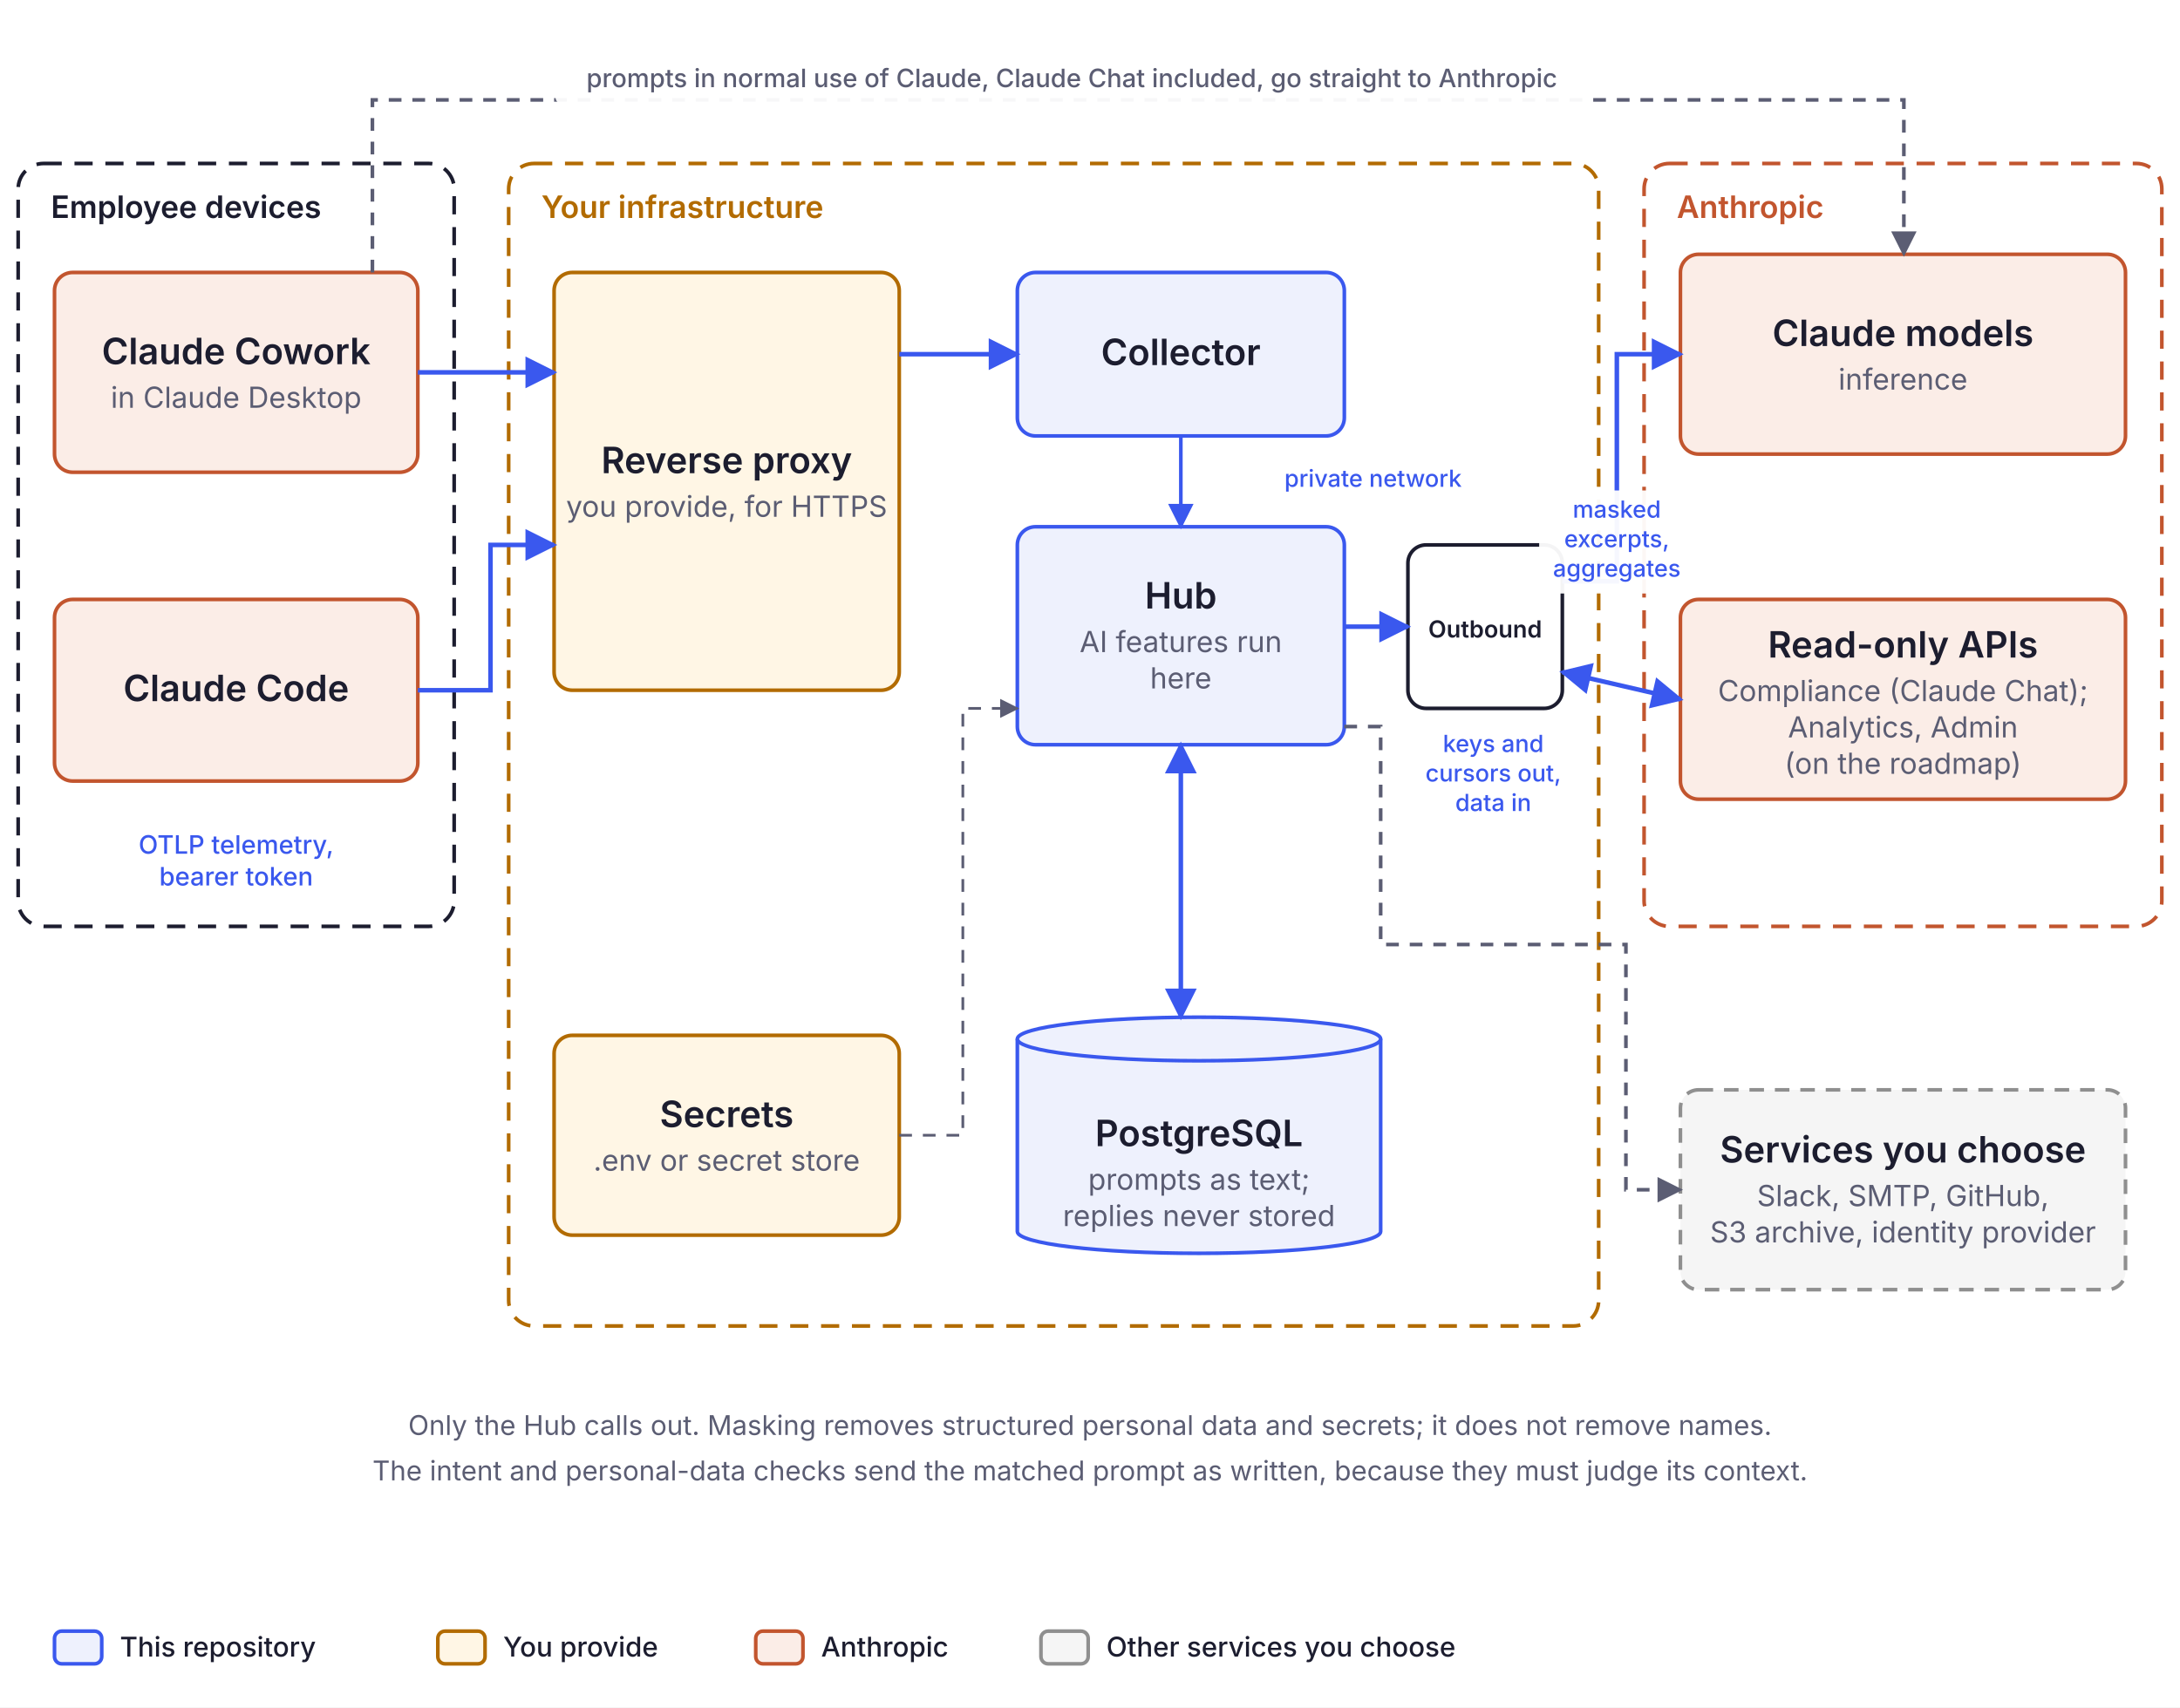
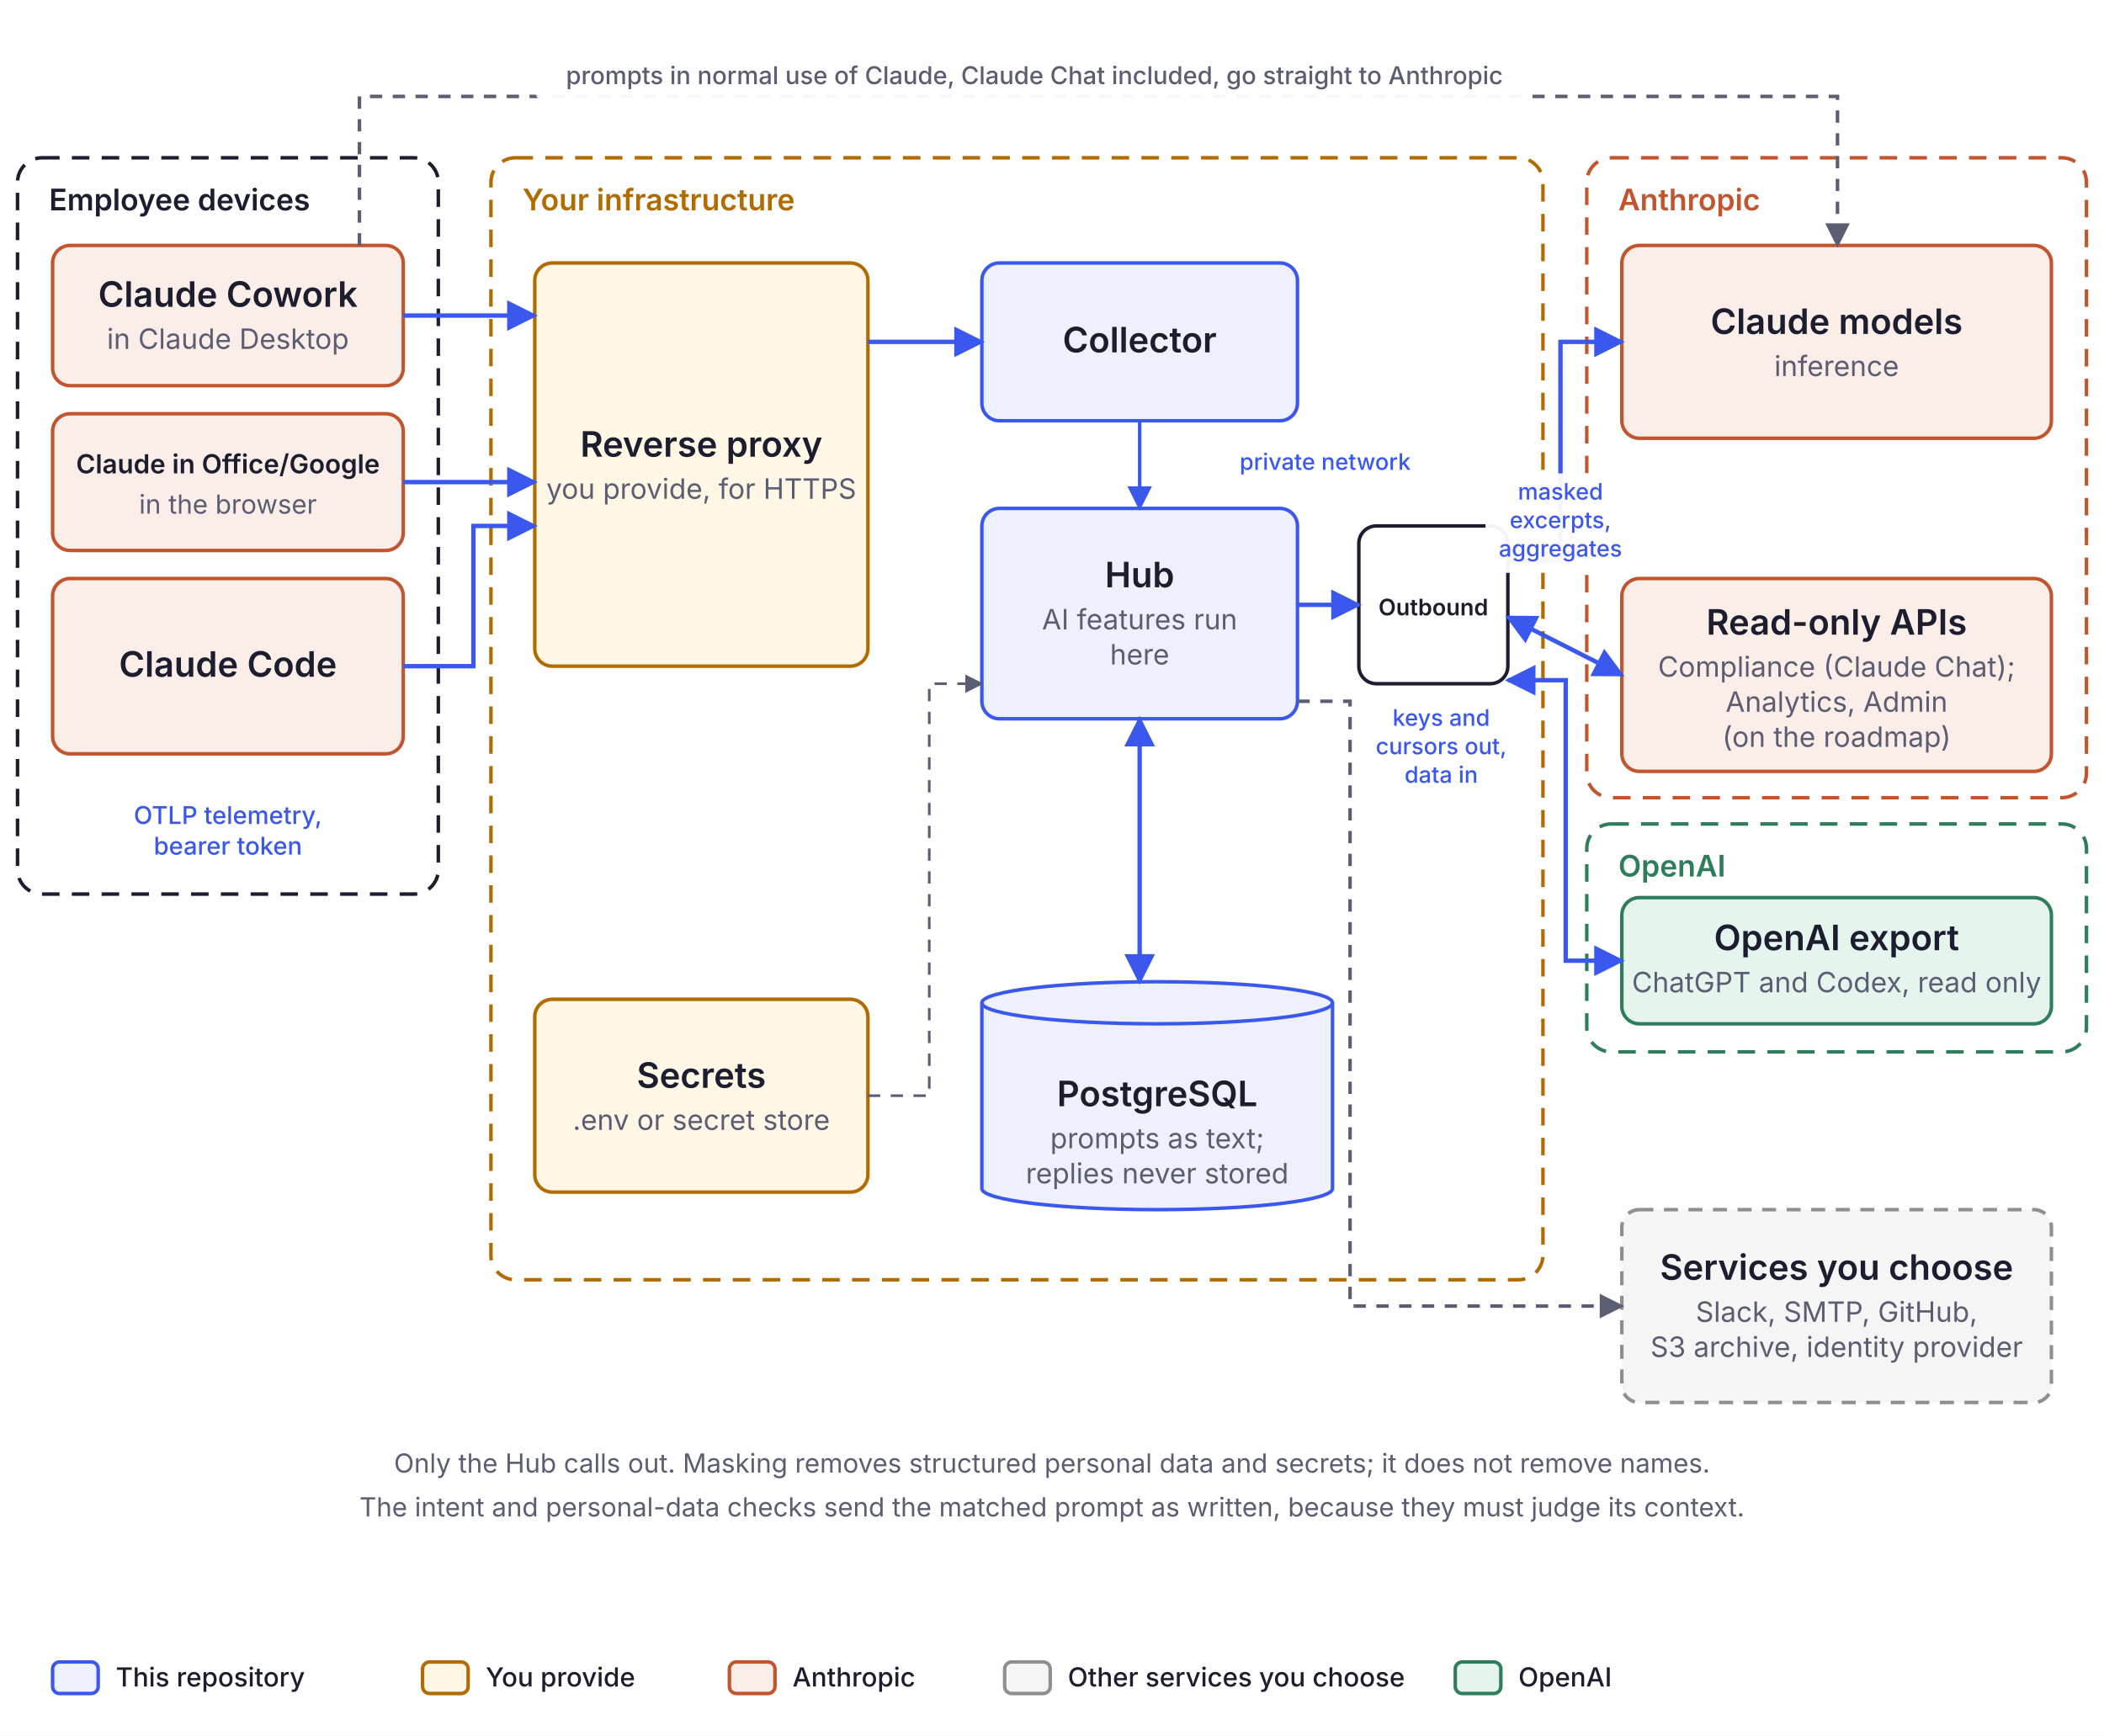
- <svg xmlns="http://www.w3.org/2000/svg" width="1200" height="940" viewBox="0 0 1200 940">
+ <svg xmlns="http://www.w3.org/2000/svg" width="1200" height="990" viewBox="0 0 1200 990">
  <defs>
    <marker id="ha" viewBox="0 0 10 10" refX="9" refY="5" markerWidth="7" markerHeight="7" orient="auto">
      <path d="M0,0 L10,5 L0,10 z" fill="#3A58EE" />
    </marker>
    <marker id="ta" viewBox="0 0 10 10" refX="1" refY="5" markerWidth="7" markerHeight="7" orient="auto">
      <path d="M10,0 L0,5 L10,10 z" fill="#3A58EE" />
    </marker>
    <marker id="hm" viewBox="0 0 10 10" refX="9" refY="5" markerWidth="7" markerHeight="7" orient="auto">
      <path d="M0,0 L10,5 L0,10 z" fill="#5B5D73" />
    </marker>
    <marker id="tm" viewBox="0 0 10 10" refX="1" refY="5" markerWidth="7" markerHeight="7" orient="auto">
      <path d="M10,0 L0,5 L10,10 z" fill="#5B5D73" />
    </marker>
  </defs>
-   <rect width="1200" height="940" fill="#FFFFFF" />
+   <rect width="1200" height="990" fill="#FFFFFF" />
  <rect x="10" y="90" width="240" height="420" rx="14" fill="none" stroke="#1C1D2F" stroke-width="2" stroke-dasharray="10 7" />
  <text x="28" y="120" font-family="Inter, 'Segoe UI', Arial, sans-serif" font-size="17" font-weight="600" fill="#1C1D2F" text-anchor="start">Employee devices</text>
  <rect x="280" y="90" width="600" height="640" rx="14" fill="none" stroke="#B26B00" stroke-width="2" stroke-dasharray="10 7" />
  <text x="298" y="120" font-family="Inter, 'Segoe UI', Arial, sans-serif" font-size="17" font-weight="600" fill="#B26B00" text-anchor="start">Your infrastructure</text>
-   <rect x="905" y="90" width="285" height="420" rx="14" fill="none" stroke="#C2552E" stroke-width="2" stroke-dasharray="10 7" />
+   <rect x="905" y="90" width="285" height="365" rx="14" fill="none" stroke="#C2552E" stroke-width="2" stroke-dasharray="10 7" />
  <text x="923" y="120" font-family="Inter, 'Segoe UI', Arial, sans-serif" font-size="17" font-weight="600" fill="#C2552E" text-anchor="start">Anthropic</text>
-   <rect x="30" y="150" width="200" height="110" rx="10" fill="#FBEDE7" stroke="#C2552E" stroke-width="2" />
-   <text x="130" y="200.5" font-family="Inter, 'Segoe UI', Arial, sans-serif" font-size="20" font-weight="600" fill="#1C1D2F" text-anchor="middle">Claude Cowork</text>
-   <text x="130" y="224.5" font-family="Inter, 'Segoe UI', Arial, sans-serif" font-size="16" font-weight="400" fill="#5B5D73" text-anchor="middle">in Claude Desktop</text>
+   <rect x="30" y="140" width="200" height="80" rx="10" fill="#FBEDE7" stroke="#C2552E" stroke-width="2" />
+   <text x="130" y="175" font-family="Inter, 'Segoe UI', Arial, sans-serif" font-size="20" font-weight="600" fill="#1C1D2F" text-anchor="middle">Claude Cowork</text>
+   <text x="130" y="199" font-family="Inter, 'Segoe UI', Arial, sans-serif" font-size="16" font-weight="400" fill="#5B5D73" text-anchor="middle">in Claude Desktop</text>
  <rect x="30" y="330" width="200" height="100" rx="10" fill="#FBEDE7" stroke="#C2552E" stroke-width="2" />
  <text x="130" y="386" font-family="Inter, 'Segoe UI', Arial, sans-serif" font-size="20" font-weight="600" fill="#1C1D2F" text-anchor="middle">Claude Code</text>
  <rect x="305" y="150" width="190" height="230" rx="10" fill="#FFF6E5" stroke="#B26B00" stroke-width="2" />
  <text x="400" y="260.5" font-family="Inter, 'Segoe UI', Arial, sans-serif" font-size="20" font-weight="600" fill="#1C1D2F" text-anchor="middle">Reverse proxy</text>
  <text x="400" y="284.5" font-family="Inter, 'Segoe UI', Arial, sans-serif" font-size="16" font-weight="400" fill="#5B5D73" text-anchor="middle">you provide, for HTTPS</text>
  <rect x="560" y="150" width="180" height="90" rx="10" fill="#EEF1FD" stroke="#3A58EE" stroke-width="2" />
  <text x="650" y="201" font-family="Inter, 'Segoe UI', Arial, sans-serif" font-size="20" font-weight="600" fill="#1C1D2F" text-anchor="middle">Collector</text>
  <rect x="560" y="290" width="180" height="120" rx="10" fill="#EEF1FD" stroke="#3A58EE" stroke-width="2" />
  <text x="650" y="335" font-family="Inter, 'Segoe UI', Arial, sans-serif" font-size="20" font-weight="600" fill="#1C1D2F" text-anchor="middle">Hub</text>
  <text x="650" y="359" font-family="Inter, 'Segoe UI', Arial, sans-serif" font-size="16" font-weight="400" fill="#5B5D73" text-anchor="middle">AI features run</text>
  <text x="650" y="379" font-family="Inter, 'Segoe UI', Arial, sans-serif" font-size="16" font-weight="400" fill="#5B5D73" text-anchor="middle">here</text>
  <rect x="775" y="300" width="85" height="90" rx="10" fill="#FFFFFF" stroke="#1C1D2F" stroke-width="2" />
  <text x="817.5" y="351" font-family="Inter, 'Segoe UI', Arial, sans-serif" font-size="13" font-weight="600" fill="#1C1D2F" text-anchor="middle">Outbound</text>
  <path d="M560,572 a100,12 0 0,1 200,0 v106 a100,12 0 0,1 -200,0 z" fill="#EEF1FD" stroke="#3A58EE" stroke-width="2" />
  <path d="M560,572 a100,12 0 0,0 200,0" fill="none" stroke="#3A58EE" stroke-width="2" />
  <text x="660" y="631" font-family="Inter, 'Segoe UI', Arial, sans-serif" font-size="20" font-weight="600" fill="#1C1D2F" text-anchor="middle">PostgreSQL</text>
  <text x="660" y="655" font-family="Inter, 'Segoe UI', Arial, sans-serif" font-size="16" font-weight="400" fill="#5B5D73" text-anchor="middle">prompts as text;</text>
  <text x="660" y="675" font-family="Inter, 'Segoe UI', Arial, sans-serif" font-size="16" font-weight="400" fill="#5B5D73" text-anchor="middle">replies never stored</text>
  <rect x="305" y="570" width="190" height="110" rx="10" fill="#FFF6E5" stroke="#B26B00" stroke-width="2" />
  <text x="400" y="620.5" font-family="Inter, 'Segoe UI', Arial, sans-serif" font-size="20" font-weight="600" fill="#1C1D2F" text-anchor="middle">Secrets</text>
  <text x="400" y="644.5" font-family="Inter, 'Segoe UI', Arial, sans-serif" font-size="16" font-weight="400" fill="#5B5D73" text-anchor="middle">.env or secret store</text>
  <rect x="925" y="140" width="245" height="110" rx="10" fill="#FBEDE7" stroke="#C2552E" stroke-width="2" />
  <text x="1047.5" y="190.5" font-family="Inter, 'Segoe UI', Arial, sans-serif" font-size="20" font-weight="600" fill="#1C1D2F" text-anchor="middle">Claude models</text>
  <text x="1047.5" y="214.5" font-family="Inter, 'Segoe UI', Arial, sans-serif" font-size="16" font-weight="400" fill="#5B5D73" text-anchor="middle">inference</text>
  <rect x="925" y="330" width="245" height="110" rx="10" fill="#FBEDE7" stroke="#C2552E" stroke-width="2" />
  <text x="1047.5" y="362" font-family="Inter, 'Segoe UI', Arial, sans-serif" font-size="20" font-weight="600" fill="#1C1D2F" text-anchor="middle">Read-only APIs</text>
  <text x="1047.5" y="386" font-family="Inter, 'Segoe UI', Arial, sans-serif" font-size="16" font-weight="400" fill="#5B5D73" text-anchor="middle">Compliance (Claude Chat);</text>
  <text x="1047.5" y="406" font-family="Inter, 'Segoe UI', Arial, sans-serif" font-size="16" font-weight="400" fill="#5B5D73" text-anchor="middle">Analytics, Admin</text>
  <text x="1047.5" y="426" font-family="Inter, 'Segoe UI', Arial, sans-serif" font-size="16" font-weight="400" fill="#5B5D73" text-anchor="middle">(on the roadmap)</text>
-   <rect x="925" y="600" width="245" height="110" rx="10" fill="#F5F5F5" stroke="#8F8F8F" stroke-width="2" stroke-dasharray="8 6" />
-   <text x="1047.5" y="640" font-family="Inter, 'Segoe UI', Arial, sans-serif" font-size="20" font-weight="600" fill="#1C1D2F" text-anchor="middle">Services you choose</text>
-   <text x="1047.5" y="664" font-family="Inter, 'Segoe UI', Arial, sans-serif" font-size="16" font-weight="400" fill="#5B5D73" text-anchor="middle">Slack, SMTP, GitHub,</text>
-   <text x="1047.5" y="684" font-family="Inter, 'Segoe UI', Arial, sans-serif" font-size="16" font-weight="400" fill="#5B5D73" text-anchor="middle">S3 archive, identity provider</text>
-   <path d="M205,150 L205,55 L1048,55 L1048,140" fill="none" stroke="#5B5D73" stroke-width="2" stroke-dasharray="7 6" marker-end="url(#hm)" />
+   <rect x="925" y="690" width="245" height="110" rx="10" fill="#F5F5F5" stroke="#8F8F8F" stroke-width="2" stroke-dasharray="8 6" />
+   <text x="1047.5" y="730" font-family="Inter, 'Segoe UI', Arial, sans-serif" font-size="20" font-weight="600" fill="#1C1D2F" text-anchor="middle">Services you choose</text>
+   <text x="1047.5" y="754" font-family="Inter, 'Segoe UI', Arial, sans-serif" font-size="16" font-weight="400" fill="#5B5D73" text-anchor="middle">Slack, SMTP, GitHub,</text>
+   <text x="1047.5" y="774" font-family="Inter, 'Segoe UI', Arial, sans-serif" font-size="16" font-weight="400" fill="#5B5D73" text-anchor="middle">S3 archive, identity provider</text>
+   <path d="M205,140 L205,55 L1048,55 L1048,140" fill="none" stroke="#5B5D73" stroke-width="2" stroke-dasharray="7 6" marker-end="url(#hm)" />
  <rect x="305.8" y="32" width="568.4" height="25.5" rx="4" fill="#FFFFFF" opacity="0.95" />
  <text x="590" y="48" font-family="Inter, 'Segoe UI', Arial, sans-serif" font-size="14" font-weight="500" fill="#5B5D73" text-anchor="middle">prompts in normal use of Claude, Claude Chat included, go straight to Anthropic</text>
-   <path d="M230,205 L305,205" fill="none" stroke="#3A58EE" stroke-width="2.5" marker-end="url(#ha)" />
+   <path d="M230,180 L305,180" fill="none" stroke="#3A58EE" stroke-width="2.5" marker-end="url(#ha)" />
  <path d="M230,380 L270,380 L270,300 L305,300" fill="none" stroke="#3A58EE" stroke-width="2.5" marker-end="url(#ha)" />
  <rect x="65.25" y="454" width="129.5" height="43" rx="4" fill="#FFFFFF" opacity="0.95" />
  <text x="130" y="470" font-family="Inter, 'Segoe UI', Arial, sans-serif" font-size="14" font-weight="500" fill="#3A58EE" text-anchor="middle">OTLP telemetry,</text>
  <text x="130" y="487.5" font-family="Inter, 'Segoe UI', Arial, sans-serif" font-size="14" font-weight="500" fill="#3A58EE" text-anchor="middle">bearer token</text>
  <path d="M495,195 L560,195" fill="none" stroke="#3A58EE" stroke-width="2.5" marker-end="url(#ha)" />
  <path d="M650,240 L650,290" fill="none" stroke="#3A58EE" stroke-width="2" marker-end="url(#ha)" />
  <rect x="700" y="253" width="92.65" height="24.25" rx="4" fill="#FFFFFF" opacity="0.95" />
  <text x="707" y="268" font-family="Inter, 'Segoe UI', Arial, sans-serif" font-size="13" font-weight="500" fill="#3A58EE" text-anchor="start">private network</text>
  <path d="M650,410 L650,560" fill="none" stroke="#3A58EE" stroke-width="2.5" marker-end="url(#ha)" marker-start="url(#ta)" />
  <path d="M495,625 L530,625 L530,390 L560,390" fill="none" stroke="#5B5D73" stroke-width="1.5" stroke-dasharray="7 6" marker-end="url(#hm)" />
  <path d="M740,345 L775,345" fill="none" stroke="#3A58EE" stroke-width="2.5" marker-end="url(#ha)" />
  <path d="M860,320 L890,320 L890,195 L925,195" fill="none" stroke="#3A58EE" stroke-width="2.5" marker-end="url(#ha)" />
  <rect x="847.25" y="270" width="85.5" height="56.75" rx="4" fill="#FFFFFF" opacity="0.95" />
  <text x="890" y="285" font-family="Inter, 'Segoe UI', Arial, sans-serif" font-size="13" font-weight="500" fill="#3A58EE" text-anchor="middle">masked</text>
  <text x="890" y="301.25" font-family="Inter, 'Segoe UI', Arial, sans-serif" font-size="13" font-weight="500" fill="#3A58EE" text-anchor="middle">excerpts,</text>
  <text x="890" y="317.5" font-family="Inter, 'Segoe UI', Arial, sans-serif" font-size="13" font-weight="500" fill="#3A58EE" text-anchor="middle">aggregates</text>
-   <path d="M860,370 L925,385" fill="none" stroke="#3A58EE" stroke-width="2.5" marker-end="url(#ha)" marker-start="url(#ta)" />
+   <path d="M860,352 L925,385" fill="none" stroke="#3A58EE" stroke-width="2.5" marker-end="url(#ha)" marker-start="url(#ta)" />
  <rect x="772.1" y="399" width="99.8" height="56.75" rx="4" fill="#FFFFFF" opacity="0.95" />
  <text x="822" y="414" font-family="Inter, 'Segoe UI', Arial, sans-serif" font-size="13" font-weight="500" fill="#3A58EE" text-anchor="middle">keys and</text>
  <text x="822" y="430.25" font-family="Inter, 'Segoe UI', Arial, sans-serif" font-size="13" font-weight="500" fill="#3A58EE" text-anchor="middle">cursors out,</text>
  <text x="822" y="446.5" font-family="Inter, 'Segoe UI', Arial, sans-serif" font-size="13" font-weight="500" fill="#3A58EE" text-anchor="middle">data in</text>
-   <path d="M740,400 L760,400 L760,520 L895,520 L895,655 L925,655" fill="none" stroke="#5B5D73" stroke-width="2" stroke-dasharray="7 6" marker-end="url(#hm)" />
-   <text x="600" y="790" font-family="Inter, 'Segoe UI', Arial, sans-serif" font-size="15" font-weight="400" fill="#5B5D73" text-anchor="middle">Only the Hub calls out. Masking removes structured personal data and secrets; it does not remove names.</text>
-   <text x="600" y="815" font-family="Inter, 'Segoe UI', Arial, sans-serif" font-size="15" font-weight="400" fill="#5B5D73" text-anchor="middle">The intent and personal-data checks send the matched prompt as written, because they must judge its context.</text>
-   <rect x="30" y="898" width="26" height="18" rx="4" fill="#EEF1FD" stroke="#3A58EE" stroke-width="2" />
-   <text x="66" y="912" font-family="Inter, 'Segoe UI', Arial, sans-serif" font-size="15" font-weight="500" fill="#1C1D2F" text-anchor="start">This repository</text>
-   <rect x="241" y="898" width="26" height="18" rx="4" fill="#FFF6E5" stroke="#B26B00" stroke-width="2" />
-   <text x="277" y="912" font-family="Inter, 'Segoe UI', Arial, sans-serif" font-size="15" font-weight="500" fill="#1C1D2F" text-anchor="start">You provide</text>
-   <rect x="416" y="898" width="26" height="18" rx="4" fill="#FBEDE7" stroke="#C2552E" stroke-width="2" />
-   <text x="452" y="912" font-family="Inter, 'Segoe UI', Arial, sans-serif" font-size="15" font-weight="500" fill="#1C1D2F" text-anchor="start">Anthropic</text>
-   <rect x="573" y="898" width="26" height="18" rx="4" fill="#F5F5F5" stroke="#8F8F8F" stroke-width="2" />
-   <text x="609" y="912" font-family="Inter, 'Segoe UI', Arial, sans-serif" font-size="15" font-weight="500" fill="#1C1D2F" text-anchor="start">Other services you choose</text>
+   <path d="M740,400 L770,400 L770,745 L925,745" fill="none" stroke="#5B5D73" stroke-width="2" stroke-dasharray="7 6" marker-end="url(#hm)" />
+   <text x="600" y="840" font-family="Inter, 'Segoe UI', Arial, sans-serif" font-size="15" font-weight="400" fill="#5B5D73" text-anchor="middle">Only the Hub calls out. Masking removes structured personal data and secrets; it does not remove names.</text>
+   <text x="600" y="865" font-family="Inter, 'Segoe UI', Arial, sans-serif" font-size="15" font-weight="400" fill="#5B5D73" text-anchor="middle">The intent and personal-data checks send the matched prompt as written, because they must judge its context.</text>
+   <rect x="30" y="948" width="26" height="18" rx="4" fill="#EEF1FD" stroke="#3A58EE" stroke-width="2" />
+   <text x="66" y="962" font-family="Inter, 'Segoe UI', Arial, sans-serif" font-size="15" font-weight="500" fill="#1C1D2F" text-anchor="start">This repository</text>
+   <rect x="241" y="948" width="26" height="18" rx="4" fill="#FFF6E5" stroke="#B26B00" stroke-width="2" />
+   <text x="277" y="962" font-family="Inter, 'Segoe UI', Arial, sans-serif" font-size="15" font-weight="500" fill="#1C1D2F" text-anchor="start">You provide</text>
+   <rect x="416" y="948" width="26" height="18" rx="4" fill="#FBEDE7" stroke="#C2552E" stroke-width="2" />
+   <text x="452" y="962" font-family="Inter, 'Segoe UI', Arial, sans-serif" font-size="15" font-weight="500" fill="#1C1D2F" text-anchor="start">Anthropic</text>
+   <rect x="573" y="948" width="26" height="18" rx="4" fill="#F5F5F5" stroke="#8F8F8F" stroke-width="2" />
+   <text x="609" y="962" font-family="Inter, 'Segoe UI', Arial, sans-serif" font-size="15" font-weight="500" fill="#1C1D2F" text-anchor="start">Other services you choose</text>
+   <rect x="30" y="236" width="200" height="78" rx="10" fill="#FBEDE7" stroke="#C2552E" stroke-width="2" />
+   <text x="130" y="270" font-family="Inter, 'Segoe UI', Arial, sans-serif" font-size="15" font-weight="600" fill="#1C1D2F" text-anchor="middle">Claude in Office/Google</text>
+   <text x="130" y="293" font-family="Inter, 'Segoe UI', Arial, sans-serif" font-size="15" font-weight="400" fill="#5B5D73" text-anchor="middle">in the browser</text>
+   <path d="M230,275 L305,275" fill="none" stroke="#3A58EE" stroke-width="2.5" marker-end="url(#ha)" />
+   <rect x="905" y="470" width="285" height="130" rx="14" fill="none" stroke="#2E7D5B" stroke-width="2" stroke-dasharray="10 7" />
+   <text x="923" y="500" font-family="Inter, 'Segoe UI', Arial, sans-serif" font-size="17" font-weight="600" fill="#2E7D5B" text-anchor="start">OpenAI</text>
+   <rect x="925" y="512" width="245" height="72" rx="10" fill="#E6F4EE" stroke="#2E7D5B" stroke-width="2" />
+   <text x="1047.5" y="542" font-family="Inter, 'Segoe UI', Arial, sans-serif" font-size="20" font-weight="600" fill="#1C1D2F" text-anchor="middle">OpenAI export</text>
+   <text x="1047.5" y="566" font-family="Inter, 'Segoe UI', Arial, sans-serif" font-size="16" font-weight="400" fill="#5B5D73" text-anchor="middle">ChatGPT and Codex, read only</text>
+   <path d="M860,388 L893,388 L893,548 L925,548" fill="none" stroke="#3A58EE" stroke-width="2.5" marker-end="url(#ha)" marker-start="url(#ta)" />
+   <rect x="830" y="948" width="26" height="18" rx="4" fill="#E6F4EE" stroke="#2E7D5B" stroke-width="2" />
+   <text x="866" y="962" font-family="Inter, 'Segoe UI', Arial, sans-serif" font-size="15" font-weight="500" fill="#1C1D2F" text-anchor="start">OpenAI</text>
</svg>
